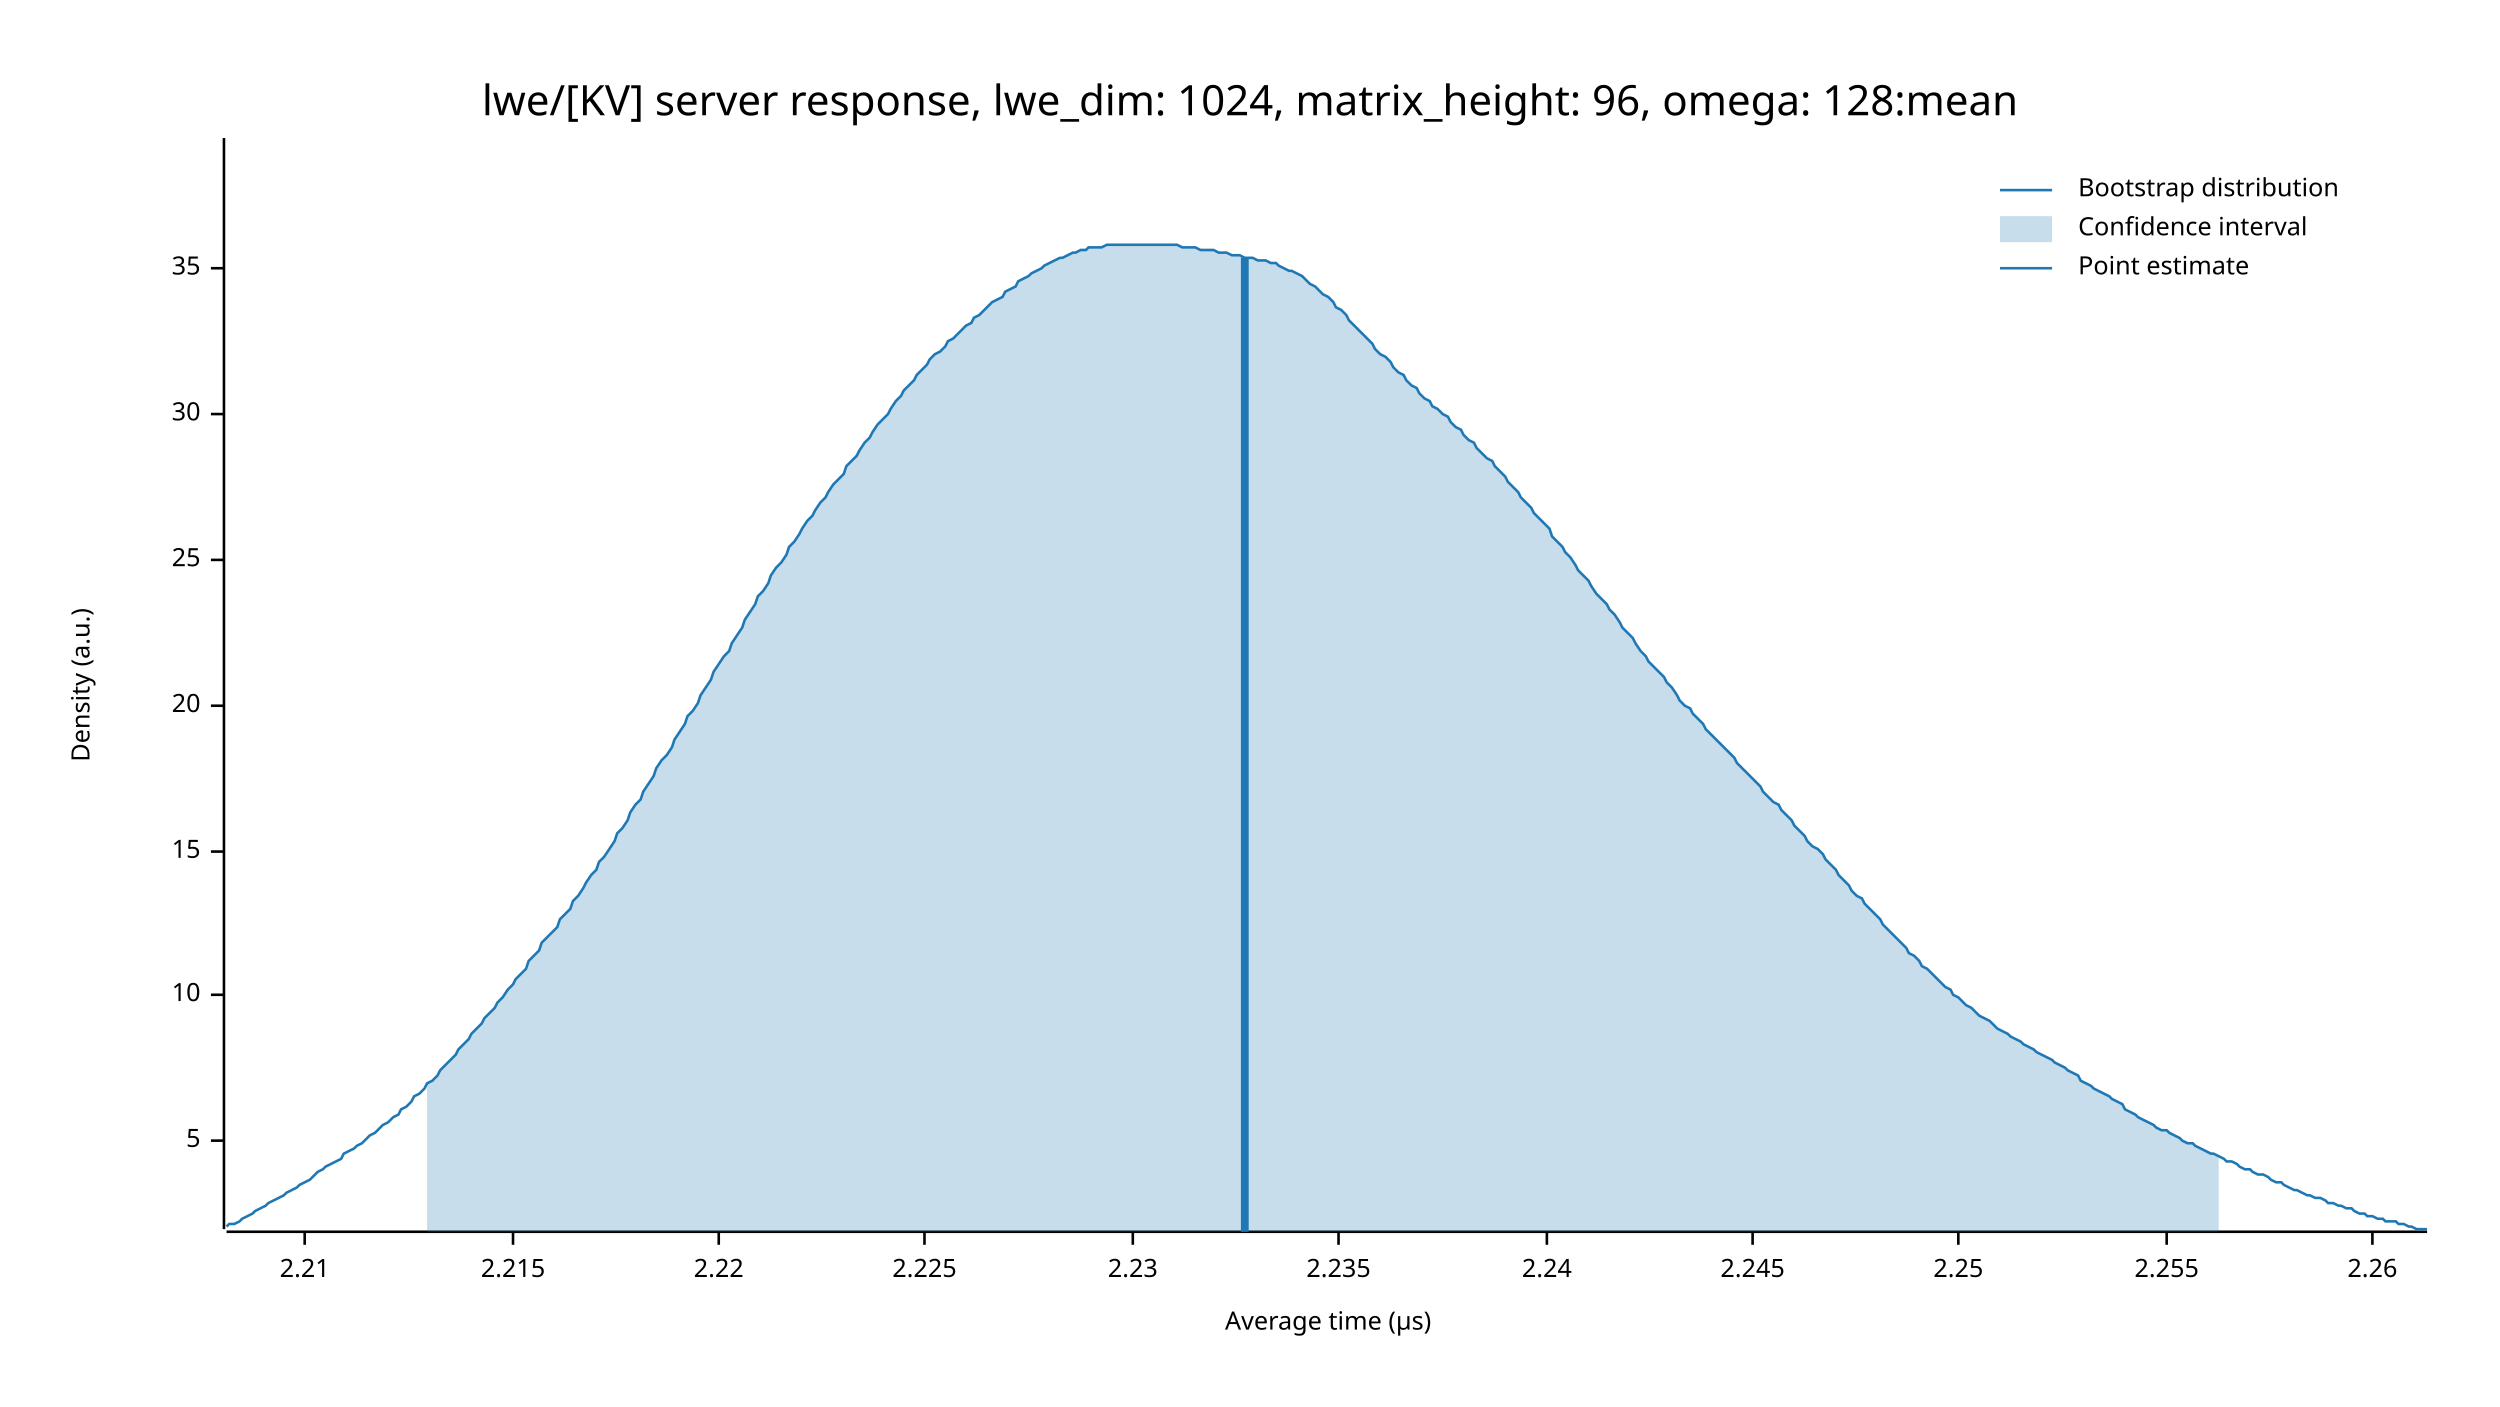
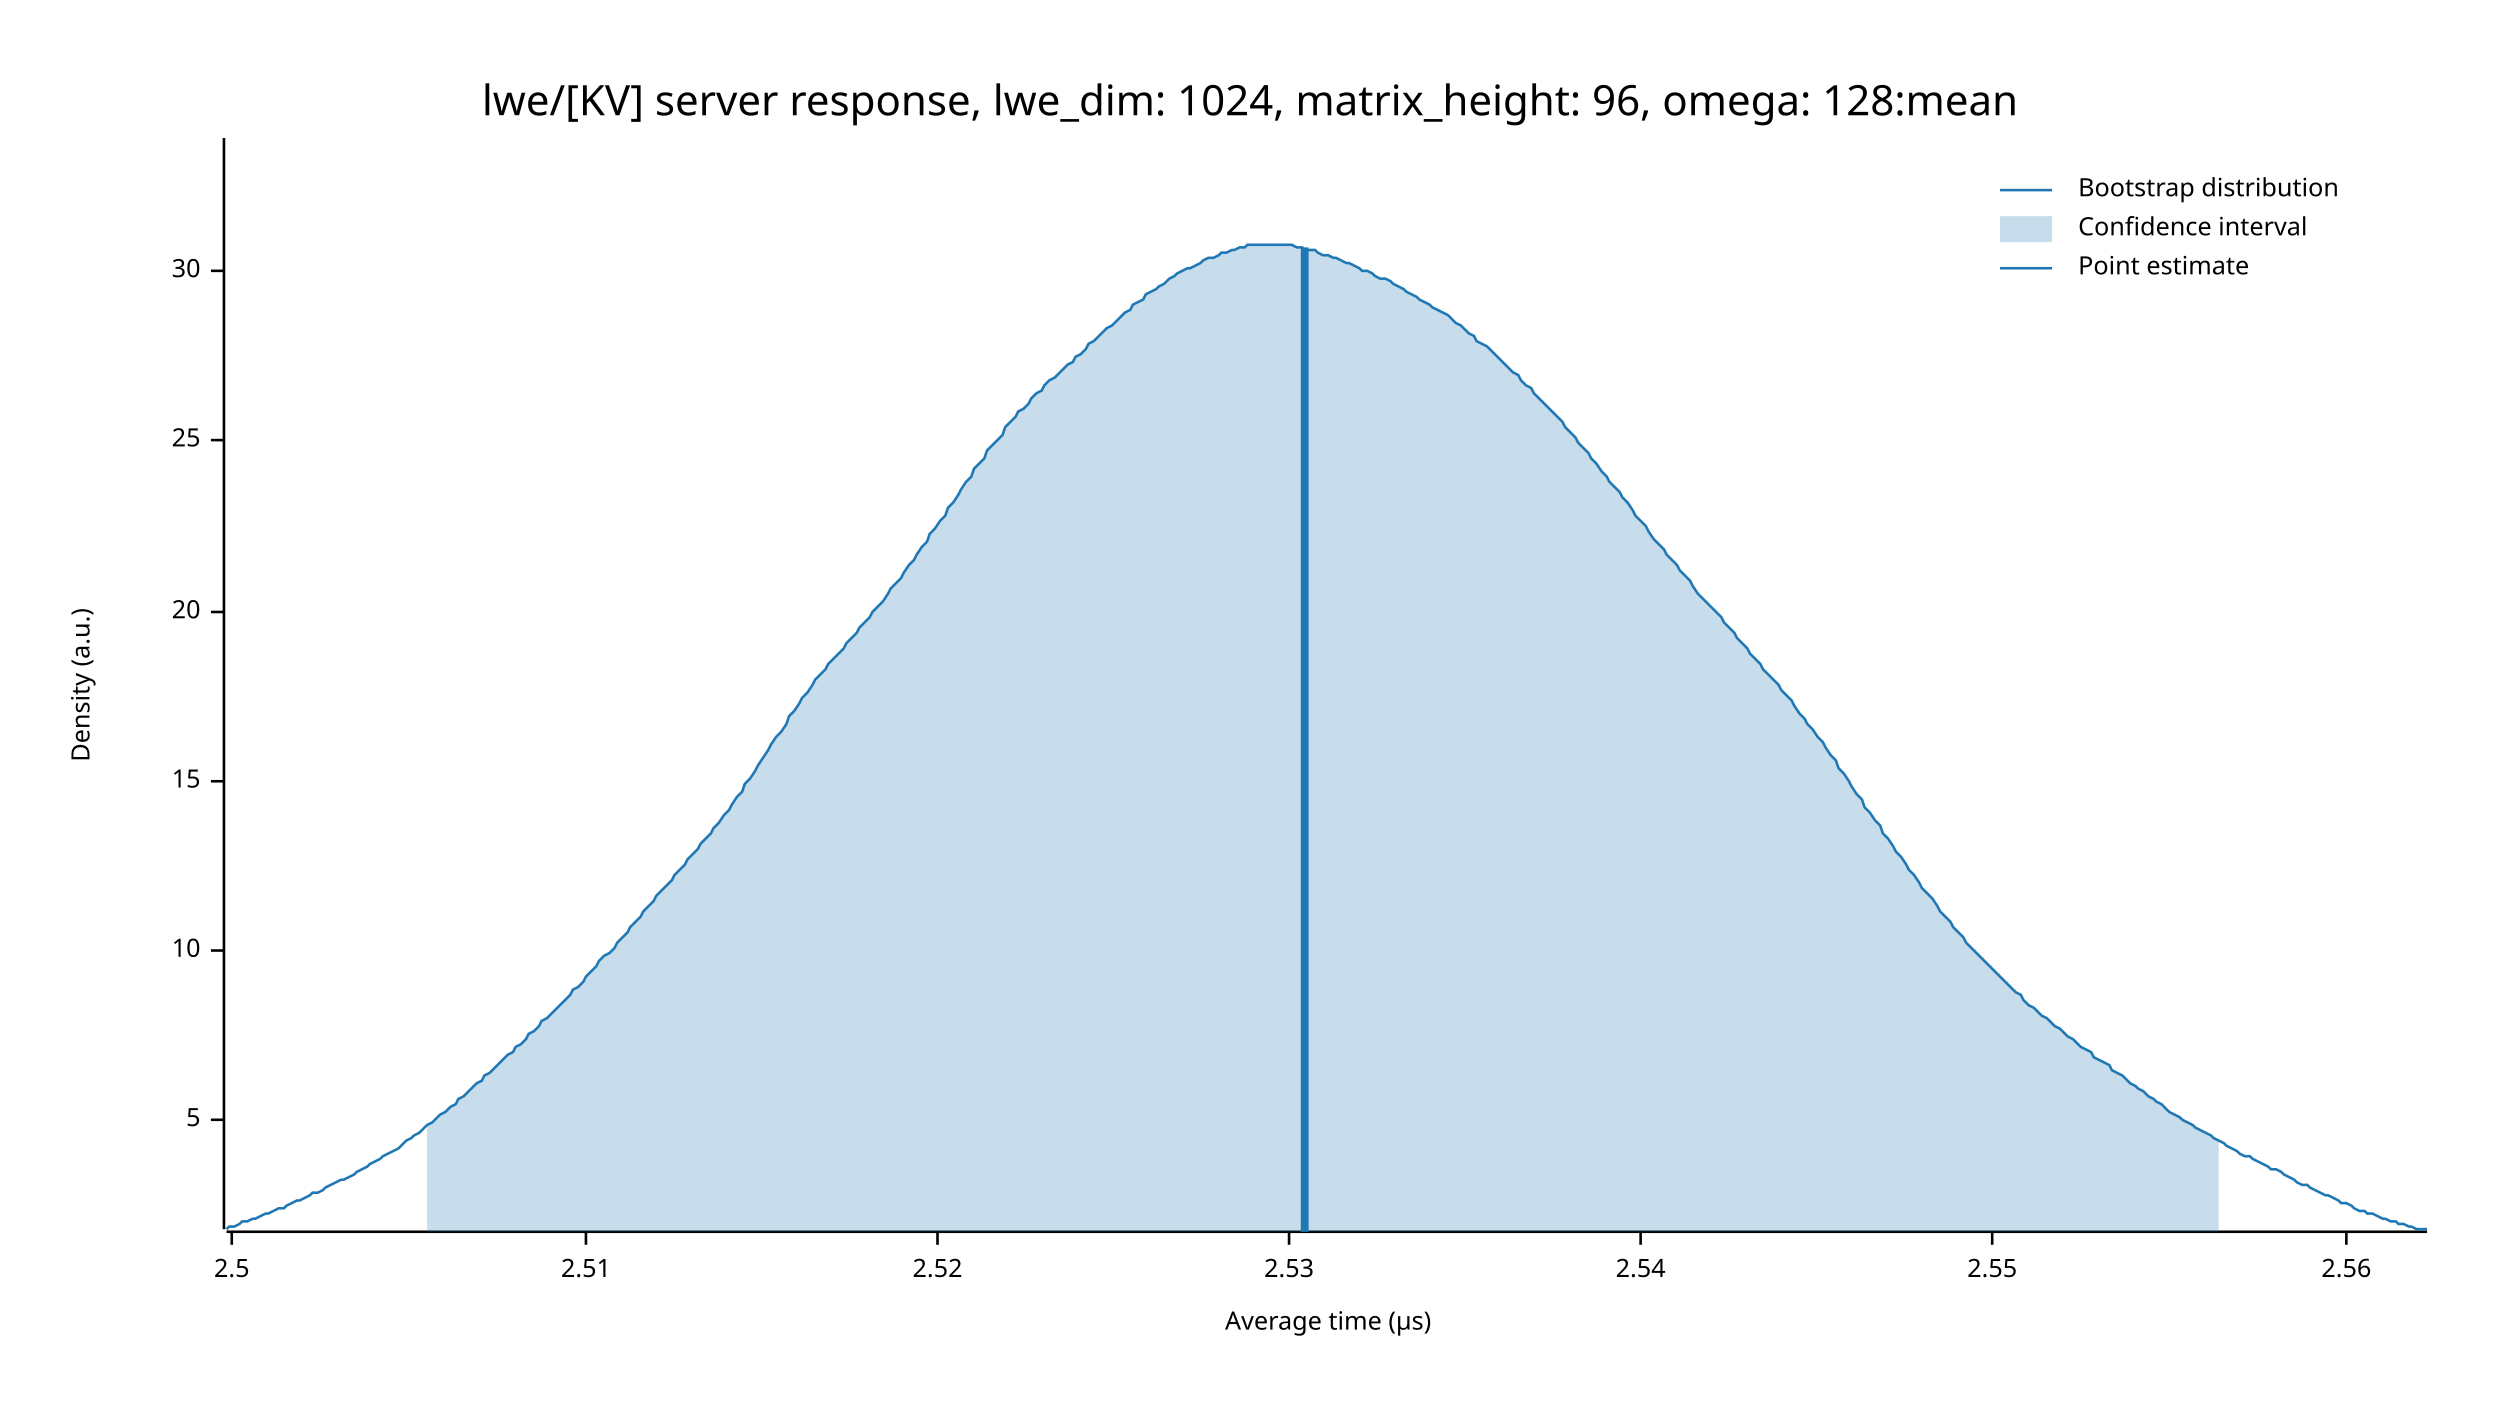
<svg xmlns="http://www.w3.org/2000/svg" width="960" height="540" viewBox="0 0 960 540">
  <text x="480" y="32" dy="0.76em" text-anchor="middle" font-family="sans-serif" font-size="16.129" opacity="1" fill="#000000">
lwe/[KV] server response, lwe_dim: 1024, matrix_height: 96, omega: 128:mean
</text>
  <text x="27" y="263" dy="0.76em" text-anchor="middle" font-family="sans-serif" font-size="9.677" opacity="1" fill="#000000" transform="rotate(270, 27, 263)">
Density (a.u.)
</text>
  <text x="510" y="513" dy="-0.5ex" text-anchor="middle" font-family="sans-serif" font-size="9.677" opacity="1" fill="#000000">
Average time (µs)
</text>
  <polyline fill="none" opacity="1" stroke="#000000" stroke-width="1" points="86,53 86,472 " />
-   <text x="77" y="438" dy="0.5ex" text-anchor="end" font-family="sans-serif" font-size="9.677" opacity="1" fill="#000000">
+   <text x="77" y="430" dy="0.5ex" text-anchor="end" font-family="sans-serif" font-size="9.677" opacity="1" fill="#000000">
5
</text>
-   <polyline fill="none" opacity="1" stroke="#000000" stroke-width="1" points="81,438 86,438 " />
-   <text x="77" y="382" dy="0.5ex" text-anchor="end" font-family="sans-serif" font-size="9.677" opacity="1" fill="#000000">
+   <polyline fill="none" opacity="1" stroke="#000000" stroke-width="1" points="81,430 86,430 " />
+   <text x="77" y="365" dy="0.5ex" text-anchor="end" font-family="sans-serif" font-size="9.677" opacity="1" fill="#000000">
10
</text>
-   <polyline fill="none" opacity="1" stroke="#000000" stroke-width="1" points="81,382 86,382 " />
-   <text x="77" y="327" dy="0.5ex" text-anchor="end" font-family="sans-serif" font-size="9.677" opacity="1" fill="#000000">
+   <polyline fill="none" opacity="1" stroke="#000000" stroke-width="1" points="81,365 86,365 " />
+   <text x="77" y="300" dy="0.5ex" text-anchor="end" font-family="sans-serif" font-size="9.677" opacity="1" fill="#000000">
15
</text>
-   <polyline fill="none" opacity="1" stroke="#000000" stroke-width="1" points="81,327 86,327 " />
-   <text x="77" y="271" dy="0.5ex" text-anchor="end" font-family="sans-serif" font-size="9.677" opacity="1" fill="#000000">
+   <polyline fill="none" opacity="1" stroke="#000000" stroke-width="1" points="81,300 86,300 " />
+   <text x="77" y="235" dy="0.5ex" text-anchor="end" font-family="sans-serif" font-size="9.677" opacity="1" fill="#000000">
20
</text>
-   <polyline fill="none" opacity="1" stroke="#000000" stroke-width="1" points="81,271 86,271 " />
-   <text x="77" y="215" dy="0.5ex" text-anchor="end" font-family="sans-serif" font-size="9.677" opacity="1" fill="#000000">
+   <polyline fill="none" opacity="1" stroke="#000000" stroke-width="1" points="81,235 86,235 " />
+   <text x="77" y="169" dy="0.5ex" text-anchor="end" font-family="sans-serif" font-size="9.677" opacity="1" fill="#000000">
25
</text>
-   <polyline fill="none" opacity="1" stroke="#000000" stroke-width="1" points="81,215 86,215 " />
-   <text x="77" y="159" dy="0.5ex" text-anchor="end" font-family="sans-serif" font-size="9.677" opacity="1" fill="#000000">
+   <polyline fill="none" opacity="1" stroke="#000000" stroke-width="1" points="81,169 86,169 " />
+   <text x="77" y="104" dy="0.5ex" text-anchor="end" font-family="sans-serif" font-size="9.677" opacity="1" fill="#000000">
30
</text>
-   <polyline fill="none" opacity="1" stroke="#000000" stroke-width="1" points="81,159 86,159 " />
-   <text x="77" y="103" dy="0.5ex" text-anchor="end" font-family="sans-serif" font-size="9.677" opacity="1" fill="#000000">
- 35
+   <polyline fill="none" opacity="1" stroke="#000000" stroke-width="1" points="81,104 86,104 " />
+   <polyline fill="none" opacity="1" stroke="#000000" stroke-width="1" points="87,473 932,473 " />
+   <text x="89" y="483" dy="0.76em" text-anchor="middle" font-family="sans-serif" font-size="9.677" opacity="1" fill="#000000">
+ 2.5
</text>
-   <polyline fill="none" opacity="1" stroke="#000000" stroke-width="1" points="81,103 86,103 " />
-   <polyline fill="none" opacity="1" stroke="#000000" stroke-width="1" points="87,473 932,473 " />
-   <text x="117" y="483" dy="0.76em" text-anchor="middle" font-family="sans-serif" font-size="9.677" opacity="1" fill="#000000">
- 2.21
+   <polyline fill="none" opacity="1" stroke="#000000" stroke-width="1" points="89,473 89,478 " />
+   <text x="225" y="483" dy="0.76em" text-anchor="middle" font-family="sans-serif" font-size="9.677" opacity="1" fill="#000000">
+ 2.51
</text>
-   <polyline fill="none" opacity="1" stroke="#000000" stroke-width="1" points="117,473 117,478 " />
-   <text x="197" y="483" dy="0.76em" text-anchor="middle" font-family="sans-serif" font-size="9.677" opacity="1" fill="#000000">
- 2.215
+   <polyline fill="none" opacity="1" stroke="#000000" stroke-width="1" points="225,473 225,478 " />
+   <text x="360" y="483" dy="0.76em" text-anchor="middle" font-family="sans-serif" font-size="9.677" opacity="1" fill="#000000">
+ 2.52
</text>
-   <polyline fill="none" opacity="1" stroke="#000000" stroke-width="1" points="197,473 197,478 " />
-   <text x="276" y="483" dy="0.76em" text-anchor="middle" font-family="sans-serif" font-size="9.677" opacity="1" fill="#000000">
- 2.22
+   <polyline fill="none" opacity="1" stroke="#000000" stroke-width="1" points="360,473 360,478 " />
+   <text x="495" y="483" dy="0.76em" text-anchor="middle" font-family="sans-serif" font-size="9.677" opacity="1" fill="#000000">
+ 2.53
</text>
-   <polyline fill="none" opacity="1" stroke="#000000" stroke-width="1" points="276,473 276,478 " />
-   <text x="355" y="483" dy="0.76em" text-anchor="middle" font-family="sans-serif" font-size="9.677" opacity="1" fill="#000000">
- 2.225
+   <polyline fill="none" opacity="1" stroke="#000000" stroke-width="1" points="495,473 495,478 " />
+   <text x="630" y="483" dy="0.76em" text-anchor="middle" font-family="sans-serif" font-size="9.677" opacity="1" fill="#000000">
+ 2.54
</text>
-   <polyline fill="none" opacity="1" stroke="#000000" stroke-width="1" points="355,473 355,478 " />
-   <text x="435" y="483" dy="0.76em" text-anchor="middle" font-family="sans-serif" font-size="9.677" opacity="1" fill="#000000">
- 2.23
+   <polyline fill="none" opacity="1" stroke="#000000" stroke-width="1" points="630,473 630,478 " />
+   <text x="765" y="483" dy="0.76em" text-anchor="middle" font-family="sans-serif" font-size="9.677" opacity="1" fill="#000000">
+ 2.55
</text>
-   <polyline fill="none" opacity="1" stroke="#000000" stroke-width="1" points="435,473 435,478 " />
-   <text x="514" y="483" dy="0.76em" text-anchor="middle" font-family="sans-serif" font-size="9.677" opacity="1" fill="#000000">
- 2.235
+   <polyline fill="none" opacity="1" stroke="#000000" stroke-width="1" points="765,473 765,478 " />
+   <text x="901" y="483" dy="0.76em" text-anchor="middle" font-family="sans-serif" font-size="9.677" opacity="1" fill="#000000">
+ 2.56
</text>
-   <polyline fill="none" opacity="1" stroke="#000000" stroke-width="1" points="514,473 514,478 " />
-   <text x="594" y="483" dy="0.76em" text-anchor="middle" font-family="sans-serif" font-size="9.677" opacity="1" fill="#000000">
- 2.24
- </text>
-   <polyline fill="none" opacity="1" stroke="#000000" stroke-width="1" points="594,473 594,478 " />
-   <text x="673" y="483" dy="0.76em" text-anchor="middle" font-family="sans-serif" font-size="9.677" opacity="1" fill="#000000">
- 2.245
- </text>
-   <polyline fill="none" opacity="1" stroke="#000000" stroke-width="1" points="673,473 673,478 " />
-   <text x="752" y="483" dy="0.76em" text-anchor="middle" font-family="sans-serif" font-size="9.677" opacity="1" fill="#000000">
- 2.25
- </text>
-   <polyline fill="none" opacity="1" stroke="#000000" stroke-width="1" points="752,473 752,478 " />
-   <text x="832" y="483" dy="0.76em" text-anchor="middle" font-family="sans-serif" font-size="9.677" opacity="1" fill="#000000">
- 2.255
- </text>
-   <polyline fill="none" opacity="1" stroke="#000000" stroke-width="1" points="832,473 832,478 " />
-   <text x="911" y="483" dy="0.76em" text-anchor="middle" font-family="sans-serif" font-size="9.677" opacity="1" fill="#000000">
- 2.26
- </text>
-   <polyline fill="none" opacity="1" stroke="#000000" stroke-width="1" points="911,473 911,478 " />
-   <polyline fill="none" opacity="1" stroke="#1F78B4" stroke-width="1" points="87,471 88,470 90,470 92,469 93,468 95,467 97,466 98,465 100,464 102,463 103,462 105,461 107,460 109,459 110,458 112,457 114,456 115,455 117,454 119,453 120,452 122,450 124,449 125,448 127,447 129,446 131,445 132,443 134,442 136,441 137,440 139,439 141,437 142,436 144,435 146,433 147,432 149,431 151,429 153,428 154,426 156,425 158,423 159,421 161,420 163,418 164,416 166,415 168,413 169,411 171,409 173,407 175,405 176,403 178,401 180,399 181,397 183,395 185,393 186,391 188,389 190,387 191,385 193,383 195,380 197,378 198,376 200,374 202,372 203,369 205,367 207,365 208,362 210,360 212,358 214,356 215,353 217,351 219,349 220,346 222,344 224,341 225,339 227,336 229,334 230,331 232,329 234,326 236,323 237,320 239,318 241,315 242,312 244,309 246,307 247,304 249,301 251,298 252,295 254,292 256,290 258,287 259,284 261,281 263,278 264,275 266,273 268,270 269,267 271,264 273,261 274,258 276,255 278,252 280,250 281,247 283,244 285,241 286,238 288,235 290,232 291,229 293,227 295,224 296,221 298,218 300,216 302,213 303,210 305,208 307,205 308,203 310,200 312,198 313,196 315,193 317,191 318,189 320,186 322,184 324,182 325,179 327,177 329,175 330,173 332,170 334,168 335,166 337,163 339,161 341,159 342,157 344,154 346,152 347,150 349,148 351,146 352,144 354,142 356,140 357,138 359,136 361,135 363,133 364,131 366,130 368,128 369,127 371,125 373,124 374,122 376,121 378,119 379,118 381,116 383,115 385,114 386,112 388,111 390,110 391,108 393,107 395,106 396,105 398,104 400,103 401,102 403,101 405,100 407,99 408,99 410,98 412,97 413,97 415,96 417,96 418,95 420,95 422,95 423,95 425,94 427,94 429,94 430,94 432,94 434,94 435,94 437,94 439,94 440,94 442,94 444,94 445,94 447,94 449,94 451,94 452,94 454,95 456,95 457,95 459,95 461,96 462,96 464,96 466,96 468,97 469,97 471,97 473,98 474,98 476,98 478,99 479,99 481,99 483,100 484,100 486,100 488,101 490,101 491,102 493,103 495,104 496,104 498,105 500,106 501,107 503,109 505,110 506,111 508,113 510,114 512,116 513,118 515,119 517,121 518,123 520,125 522,127 523,128 525,130 527,132 528,134 530,136 532,137 534,139 535,141 537,143 539,144 540,146 542,148 544,149 545,151 547,153 549,154 550,156 552,157 554,159 556,160 557,162 559,164 561,165 562,167 564,169 566,170 567,172 569,174 571,176 573,177 574,179 576,181 578,183 579,185 581,187 583,189 584,191 586,193 588,195 589,197 591,199 593,201 595,203 596,206 598,208 600,210 601,212 603,214 605,217 606,219 608,221 610,223 611,225 613,228 615,230 617,232 618,234 620,236 622,239 623,241 625,243 627,245 628,247 630,250 632,252 633,254 635,256 637,258 639,260 640,262 642,264 644,267 645,269 647,271 649,272 650,274 652,276 654,278 655,280 657,282 659,284 661,286 662,287 664,289 666,291 667,293 669,295 671,297 672,298 674,300 676,302 677,304 679,306 681,308 683,309 684,311 686,313 688,315 689,317 691,319 693,321 694,323 696,325 698,326 700,328 701,330 703,332 705,334 706,336 708,338 710,340 711,342 713,344 715,345 716,347 718,349 720,351 722,353 723,355 725,357 727,359 728,360 730,362 732,364 733,366 735,367 737,369 738,371 740,372 742,374 744,376 745,377 747,379 749,380 750,382 752,383 754,385 755,386 757,387 759,389 760,390 762,391 764,392 766,394 767,395 769,396 771,397 772,398 774,399 776,400 777,401 779,402 781,403 782,404 784,405 786,406 788,407 789,408 791,409 793,410 794,411 796,412 798,413 799,415 801,416 803,417 804,418 806,419 808,420 810,421 811,422 813,423 815,424 816,426 818,427 820,428 821,429 823,430 825,431 827,432 828,433 830,434 832,434 833,435 835,436 837,437 838,438 840,439 842,439 843,440 845,441 847,442 849,443 850,443 852,444 854,445 855,446 857,446 859,447 860,448 862,449 864,449 865,450 867,451 869,451 871,452 872,453 874,454 876,454 877,455 879,456 881,457 882,457 884,458 886,459 887,459 889,460 891,460 893,461 894,462 896,462 898,463 899,463 901,464 903,464 904,465 906,466 908,466 909,467 911,467 913,468 915,468 916,469 918,469 920,469 921,470 923,470 925,471 926,471 928,472 930,472 932,472 " />
-   <polygon opacity="0.25" fill="#1F78B4" points="164,416 166,415 168,413 169,411 171,409 173,407 175,405 176,403 178,401 180,399 181,397 183,395 185,393 186,391 188,389 190,387 191,385 193,383 195,380 197,378 198,376 200,374 202,372 203,369 205,367 207,365 208,362 210,360 212,358 214,356 215,353 217,351 219,349 220,346 222,344 224,341 225,339 227,336 229,334 230,331 232,329 234,326 236,323 237,320 239,318 241,315 242,312 244,309 246,307 247,304 249,301 251,298 252,295 254,292 256,290 258,287 259,284 261,281 263,278 264,275 266,273 268,270 269,267 271,264 273,261 274,258 276,255 278,252 280,250 281,247 283,244 285,241 286,238 288,235 290,232 291,229 293,227 295,224 296,221 298,218 300,216 302,213 303,210 305,208 307,205 308,203 310,200 312,198 313,196 315,193 317,191 318,189 320,186 322,184 324,182 325,179 327,177 329,175 330,173 332,170 334,168 335,166 337,163 339,161 341,159 342,157 344,154 346,152 347,150 349,148 351,146 352,144 354,142 356,140 357,138 359,136 361,135 363,133 364,131 366,130 368,128 369,127 371,125 373,124 374,122 376,121 378,119 379,118 381,116 383,115 385,114 386,112 388,111 390,110 391,108 393,107 395,106 396,105 398,104 400,103 401,102 403,101 405,100 407,99 408,99 410,98 412,97 413,97 415,96 417,96 418,95 420,95 422,95 423,95 425,94 427,94 429,94 430,94 432,94 434,94 435,94 437,94 439,94 440,94 442,94 444,94 445,94 447,94 449,94 451,94 452,94 454,95 456,95 457,95 459,95 461,96 462,96 464,96 466,96 468,97 469,97 471,97 473,98 474,98 476,98 478,99 479,99 481,99 483,100 484,100 486,100 488,101 490,101 491,102 493,103 495,104 496,104 498,105 500,106 501,107 503,109 505,110 506,111 508,113 510,114 512,116 513,118 515,119 517,121 518,123 520,125 522,127 523,128 525,130 527,132 528,134 530,136 532,137 534,139 535,141 537,143 539,144 540,146 542,148 544,149 545,151 547,153 549,154 550,156 552,157 554,159 556,160 557,162 559,164 561,165 562,167 564,169 566,170 567,172 569,174 571,176 573,177 574,179 576,181 578,183 579,185 581,187 583,189 584,191 586,193 588,195 589,197 591,199 593,201 595,203 596,206 598,208 600,210 601,212 603,214 605,217 606,219 608,221 610,223 611,225 613,228 615,230 617,232 618,234 620,236 622,239 623,241 625,243 627,245 628,247 630,250 632,252 633,254 635,256 637,258 639,260 640,262 642,264 644,267 645,269 647,271 649,272 650,274 652,276 654,278 655,280 657,282 659,284 661,286 662,287 664,289 666,291 667,293 669,295 671,297 672,298 674,300 676,302 677,304 679,306 681,308 683,309 684,311 686,313 688,315 689,317 691,319 693,321 694,323 696,325 698,326 700,328 701,330 703,332 705,334 706,336 708,338 710,340 711,342 713,344 715,345 716,347 718,349 720,351 722,353 723,355 725,357 727,359 728,360 730,362 732,364 733,366 735,367 737,369 738,371 740,372 742,374 744,376 745,377 747,379 749,380 750,382 752,383 754,385 755,386 757,387 759,389 760,390 762,391 764,392 766,394 767,395 769,396 771,397 772,398 774,399 776,400 777,401 779,402 781,403 782,404 784,405 786,406 788,407 789,408 791,409 793,410 794,411 796,412 798,413 799,415 801,416 803,417 804,418 806,419 808,420 810,421 811,422 813,423 815,424 816,426 818,427 820,428 821,429 823,430 825,431 827,432 828,433 830,434 832,434 833,435 835,436 837,437 838,438 840,439 842,439 843,440 845,441 847,442 849,443 850,443 852,444 852,473 164,473 " />
-   <polyline fill="none" opacity="1" stroke="#1F78B4" stroke-width="3" points="478,473 478,99 " />
+   <polyline fill="none" opacity="1" stroke="#000000" stroke-width="1" points="901,473 901,478 " />
+   <polyline fill="none" opacity="1" stroke="#1F78B4" stroke-width="1" points="87,472 88,471 90,471 92,470 93,469 95,469 97,468 98,468 100,467 102,466 103,466 105,465 107,464 109,464 110,463 112,462 114,461 115,461 117,460 119,459 120,458 122,458 124,457 125,456 127,455 129,454 131,453 132,453 134,452 136,451 137,450 139,449 141,448 142,447 144,446 146,445 147,444 149,443 151,442 153,441 154,440 156,438 158,437 159,436 161,435 163,433 164,432 166,431 168,429 169,428 171,427 173,425 175,424 176,422 178,421 180,419 181,418 183,416 185,415 186,413 188,412 190,410 191,409 193,407 195,405 197,404 198,402 200,401 202,399 203,397 205,396 207,394 208,392 210,391 212,389 214,387 215,386 217,384 219,382 220,380 222,379 224,377 225,375 227,373 229,371 230,369 232,367 234,366 236,364 237,362 239,360 241,358 242,356 244,354 246,352 247,350 249,348 251,346 252,344 254,342 256,340 258,338 259,336 261,334 263,332 264,330 266,328 268,326 269,324 271,322 273,320 274,318 276,316 278,313 280,311 281,309 283,306 285,304 286,301 288,299 290,296 291,294 293,291 295,288 296,286 298,283 300,281 302,278 303,275 305,273 307,270 308,268 310,266 312,263 313,261 315,259 317,257 318,255 320,253 322,251 324,249 325,247 327,245 329,243 330,241 332,239 334,237 335,235 337,233 339,231 341,228 342,226 344,224 346,222 347,220 349,217 351,215 352,213 354,210 356,208 357,205 359,203 361,200 363,198 364,195 366,193 368,190 369,188 371,185 373,183 374,180 376,178 378,176 379,173 381,171 383,169 385,167 386,164 388,162 390,160 391,158 393,157 395,155 396,153 398,151 400,150 401,148 403,146 405,145 407,143 408,142 410,140 412,139 413,137 415,136 417,134 418,132 420,131 422,129 423,128 425,126 427,125 429,123 430,122 432,120 434,119 435,117 437,116 439,115 440,113 442,112 444,111 445,110 447,109 449,107 451,106 452,105 454,104 456,103 457,103 459,102 461,101 462,100 464,99 466,99 468,98 469,97 471,97 473,96 474,96 476,95 478,95 479,94 481,94 483,94 484,94 486,94 488,94 490,94 491,94 493,94 495,94 496,94 498,95 500,95 501,96 503,96 505,96 506,97 508,98 510,98 512,99 513,99 515,100 517,101 518,101 520,102 522,103 523,104 525,104 527,105 528,106 530,107 532,107 534,108 535,109 537,110 539,111 540,112 542,113 544,114 545,115 547,116 549,117 550,118 552,119 554,120 556,121 557,122 559,124 561,125 562,126 564,128 566,129 567,131 569,132 571,133 573,135 574,136 576,138 578,140 579,141 581,143 583,144 584,146 586,148 588,149 589,151 591,153 593,155 595,157 596,158 598,160 600,162 601,164 603,166 605,168 606,170 608,172 610,174 611,176 613,178 615,181 617,183 618,185 620,187 622,189 623,191 625,193 627,196 628,198 630,200 632,202 633,204 635,207 637,209 639,211 640,213 642,215 644,217 645,219 647,221 649,223 650,225 652,228 654,230 655,231 657,233 659,235 661,237 662,239 664,241 666,243 667,245 669,247 671,249 672,251 674,253 676,255 677,257 679,259 681,261 683,263 684,265 686,267 688,269 689,271 691,274 693,276 694,278 696,280 698,283 700,285 701,287 703,290 705,292 706,295 708,297 710,300 711,302 713,305 715,307 716,310 718,312 720,315 722,317 723,320 725,322 727,325 728,327 730,329 732,332 733,334 735,336 737,339 738,341 740,343 742,345 744,348 745,350 747,352 749,354 750,356 752,358 754,360 755,362 757,364 759,366 760,367 762,369 764,371 766,373 767,374 769,376 771,378 772,379 774,381 776,382 777,384 779,386 781,387 782,388 784,390 786,391 788,393 789,394 791,395 793,397 794,398 796,399 798,401 799,402 801,403 803,404 804,406 806,407 808,408 810,409 811,411 813,412 815,413 816,414 818,416 820,417 821,418 823,419 825,421 827,422 828,423 830,424 832,426 833,427 835,428 837,429 838,430 840,431 842,432 843,433 845,434 847,435 849,436 850,437 852,438 854,439 855,440 857,441 859,442 860,443 862,444 864,444 865,445 867,446 869,447 871,448 872,449 874,449 876,450 877,451 879,452 881,453 882,454 884,455 886,455 887,456 889,457 891,458 893,459 894,459 896,460 898,461 899,462 901,462 903,463 904,464 906,465 908,465 909,466 911,466 913,467 915,468 916,468 918,469 920,469 921,470 923,470 925,471 926,471 928,472 930,472 932,472 " />
+   <polygon opacity="0.25" fill="#1F78B4" points="164,432 166,431 168,429 169,428 171,427 173,425 175,424 176,422 178,421 180,419 181,418 183,416 185,415 186,413 188,412 190,410 191,409 193,407 195,405 197,404 198,402 200,401 202,399 203,397 205,396 207,394 208,392 210,391 212,389 214,387 215,386 217,384 219,382 220,380 222,379 224,377 225,375 227,373 229,371 230,369 232,367 234,366 236,364 237,362 239,360 241,358 242,356 244,354 246,352 247,350 249,348 251,346 252,344 254,342 256,340 258,338 259,336 261,334 263,332 264,330 266,328 268,326 269,324 271,322 273,320 274,318 276,316 278,313 280,311 281,309 283,306 285,304 286,301 288,299 290,296 291,294 293,291 295,288 296,286 298,283 300,281 302,278 303,275 305,273 307,270 308,268 310,266 312,263 313,261 315,259 317,257 318,255 320,253 322,251 324,249 325,247 327,245 329,243 330,241 332,239 334,237 335,235 337,233 339,231 341,228 342,226 344,224 346,222 347,220 349,217 351,215 352,213 354,210 356,208 357,205 359,203 361,200 363,198 364,195 366,193 368,190 369,188 371,185 373,183 374,180 376,178 378,176 379,173 381,171 383,169 385,167 386,164 388,162 390,160 391,158 393,157 395,155 396,153 398,151 400,150 401,148 403,146 405,145 407,143 408,142 410,140 412,139 413,137 415,136 417,134 418,132 420,131 422,129 423,128 425,126 427,125 429,123 430,122 432,120 434,119 435,117 437,116 439,115 440,113 442,112 444,111 445,110 447,109 449,107 451,106 452,105 454,104 456,103 457,103 459,102 461,101 462,100 464,99 466,99 468,98 469,97 471,97 473,96 474,96 476,95 478,95 479,94 481,94 483,94 484,94 486,94 488,94 490,94 491,94 493,94 495,94 496,94 498,95 500,95 501,96 503,96 505,96 506,97 508,98 510,98 512,99 513,99 515,100 517,101 518,101 520,102 522,103 523,104 525,104 527,105 528,106 530,107 532,107 534,108 535,109 537,110 539,111 540,112 542,113 544,114 545,115 547,116 549,117 550,118 552,119 554,120 556,121 557,122 559,124 561,125 562,126 564,128 566,129 567,131 569,132 571,133 573,135 574,136 576,138 578,140 579,141 581,143 583,144 584,146 586,148 588,149 589,151 591,153 593,155 595,157 596,158 598,160 600,162 601,164 603,166 605,168 606,170 608,172 610,174 611,176 613,178 615,181 617,183 618,185 620,187 622,189 623,191 625,193 627,196 628,198 630,200 632,202 633,204 635,207 637,209 639,211 640,213 642,215 644,217 645,219 647,221 649,223 650,225 652,228 654,230 655,231 657,233 659,235 661,237 662,239 664,241 666,243 667,245 669,247 671,249 672,251 674,253 676,255 677,257 679,259 681,261 683,263 684,265 686,267 688,269 689,271 691,274 693,276 694,278 696,280 698,283 700,285 701,287 703,290 705,292 706,295 708,297 710,300 711,302 713,305 715,307 716,310 718,312 720,315 722,317 723,320 725,322 727,325 728,327 730,329 732,332 733,334 735,336 737,339 738,341 740,343 742,345 744,348 745,350 747,352 749,354 750,356 752,358 754,360 755,362 757,364 759,366 760,367 762,369 764,371 766,373 767,374 769,376 771,378 772,379 774,381 776,382 777,384 779,386 781,387 782,388 784,390 786,391 788,393 789,394 791,395 793,397 794,398 796,399 798,401 799,402 801,403 803,404 804,406 806,407 808,408 810,409 811,411 813,412 815,413 816,414 818,416 820,417 821,418 823,419 825,421 827,422 828,423 830,424 832,426 833,427 835,428 837,429 838,430 840,431 842,432 843,433 845,434 847,435 849,436 850,437 852,438 852,473 164,473 " />
+   <polyline fill="none" opacity="1" stroke="#1F78B4" stroke-width="3" points="501,473 501,95 " />
  <text x="798" y="68" dy="0.76em" text-anchor="start" font-family="sans-serif" font-size="9.677" opacity="1" fill="#000000">
Bootstrap distribution
</text>
  <text x="798" y="83" dy="0.76em" text-anchor="start" font-family="sans-serif" font-size="9.677" opacity="1" fill="#000000">
Confidence interval
</text>
  <text x="798" y="98" dy="0.76em" text-anchor="start" font-family="sans-serif" font-size="9.677" opacity="1" fill="#000000">
Point estimate
</text>
  <polyline fill="none" opacity="1" stroke="#1F78B4" stroke-width="1" points="768,73 788,73 " />
  <rect x="768" y="83" width="20" height="10" opacity="0.25" fill="#1F78B4" stroke="none" />
  <polyline fill="none" opacity="1" stroke="#1F78B4" stroke-width="1" points="768,103 788,103 " />
</svg>
